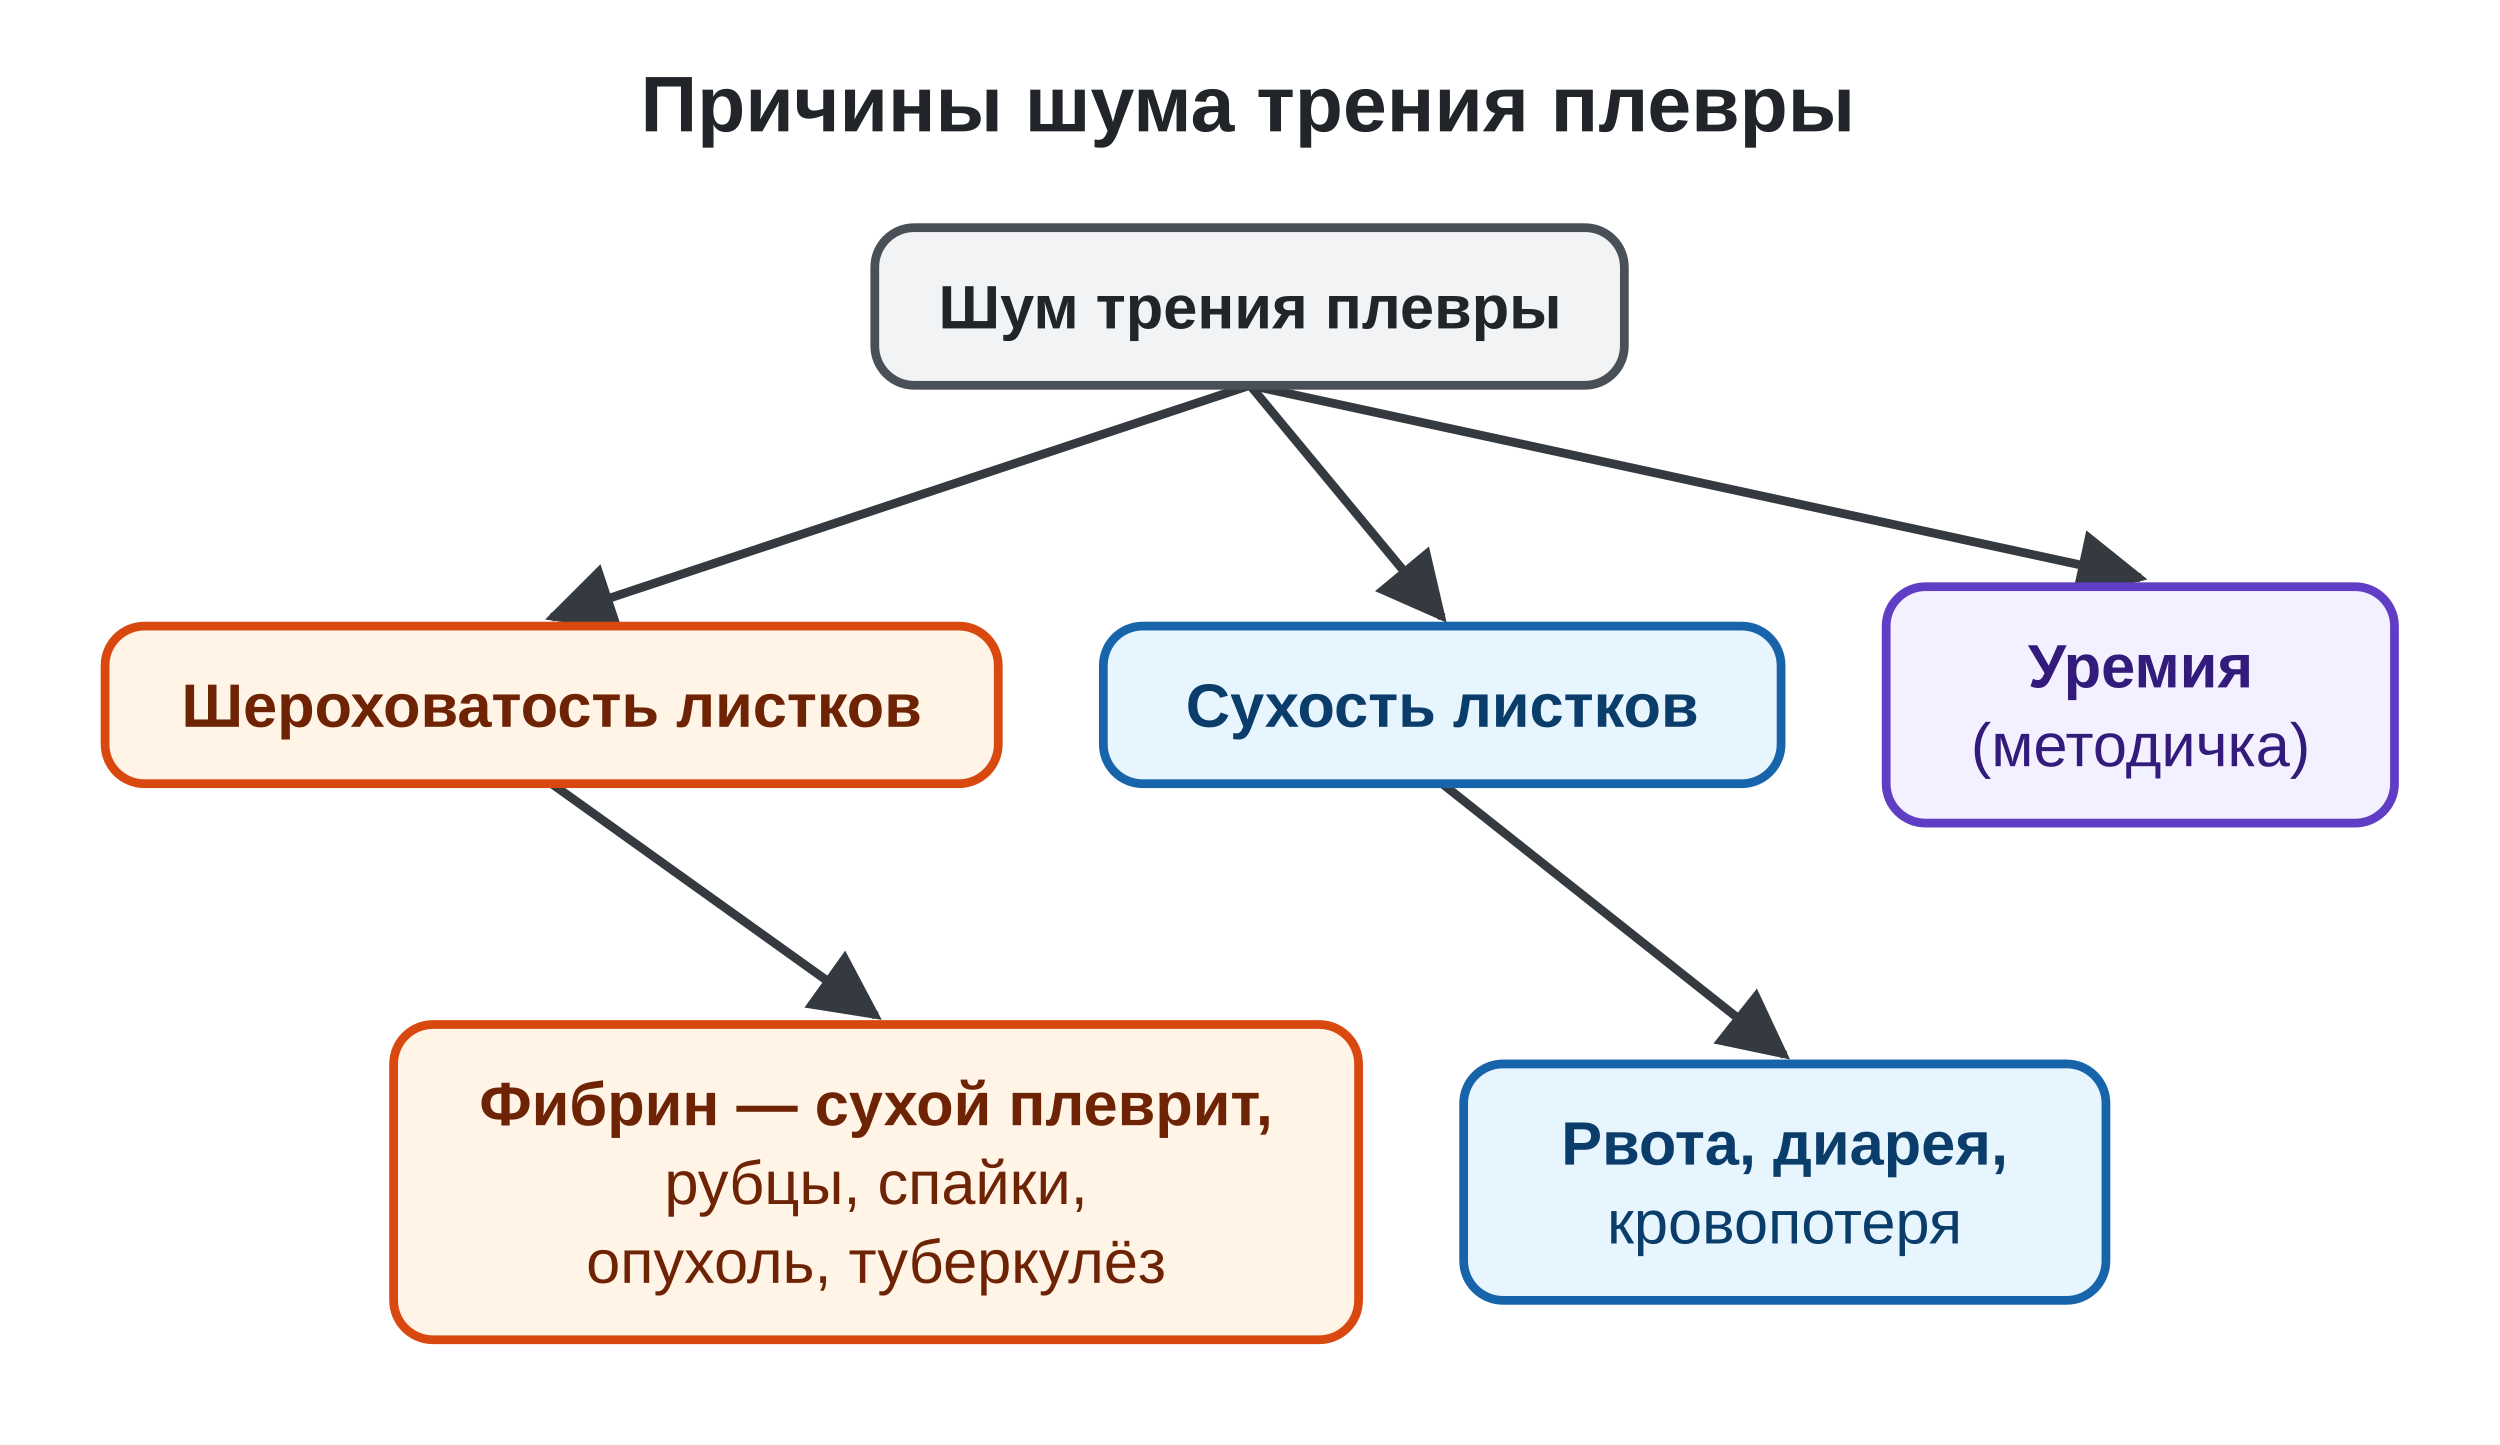
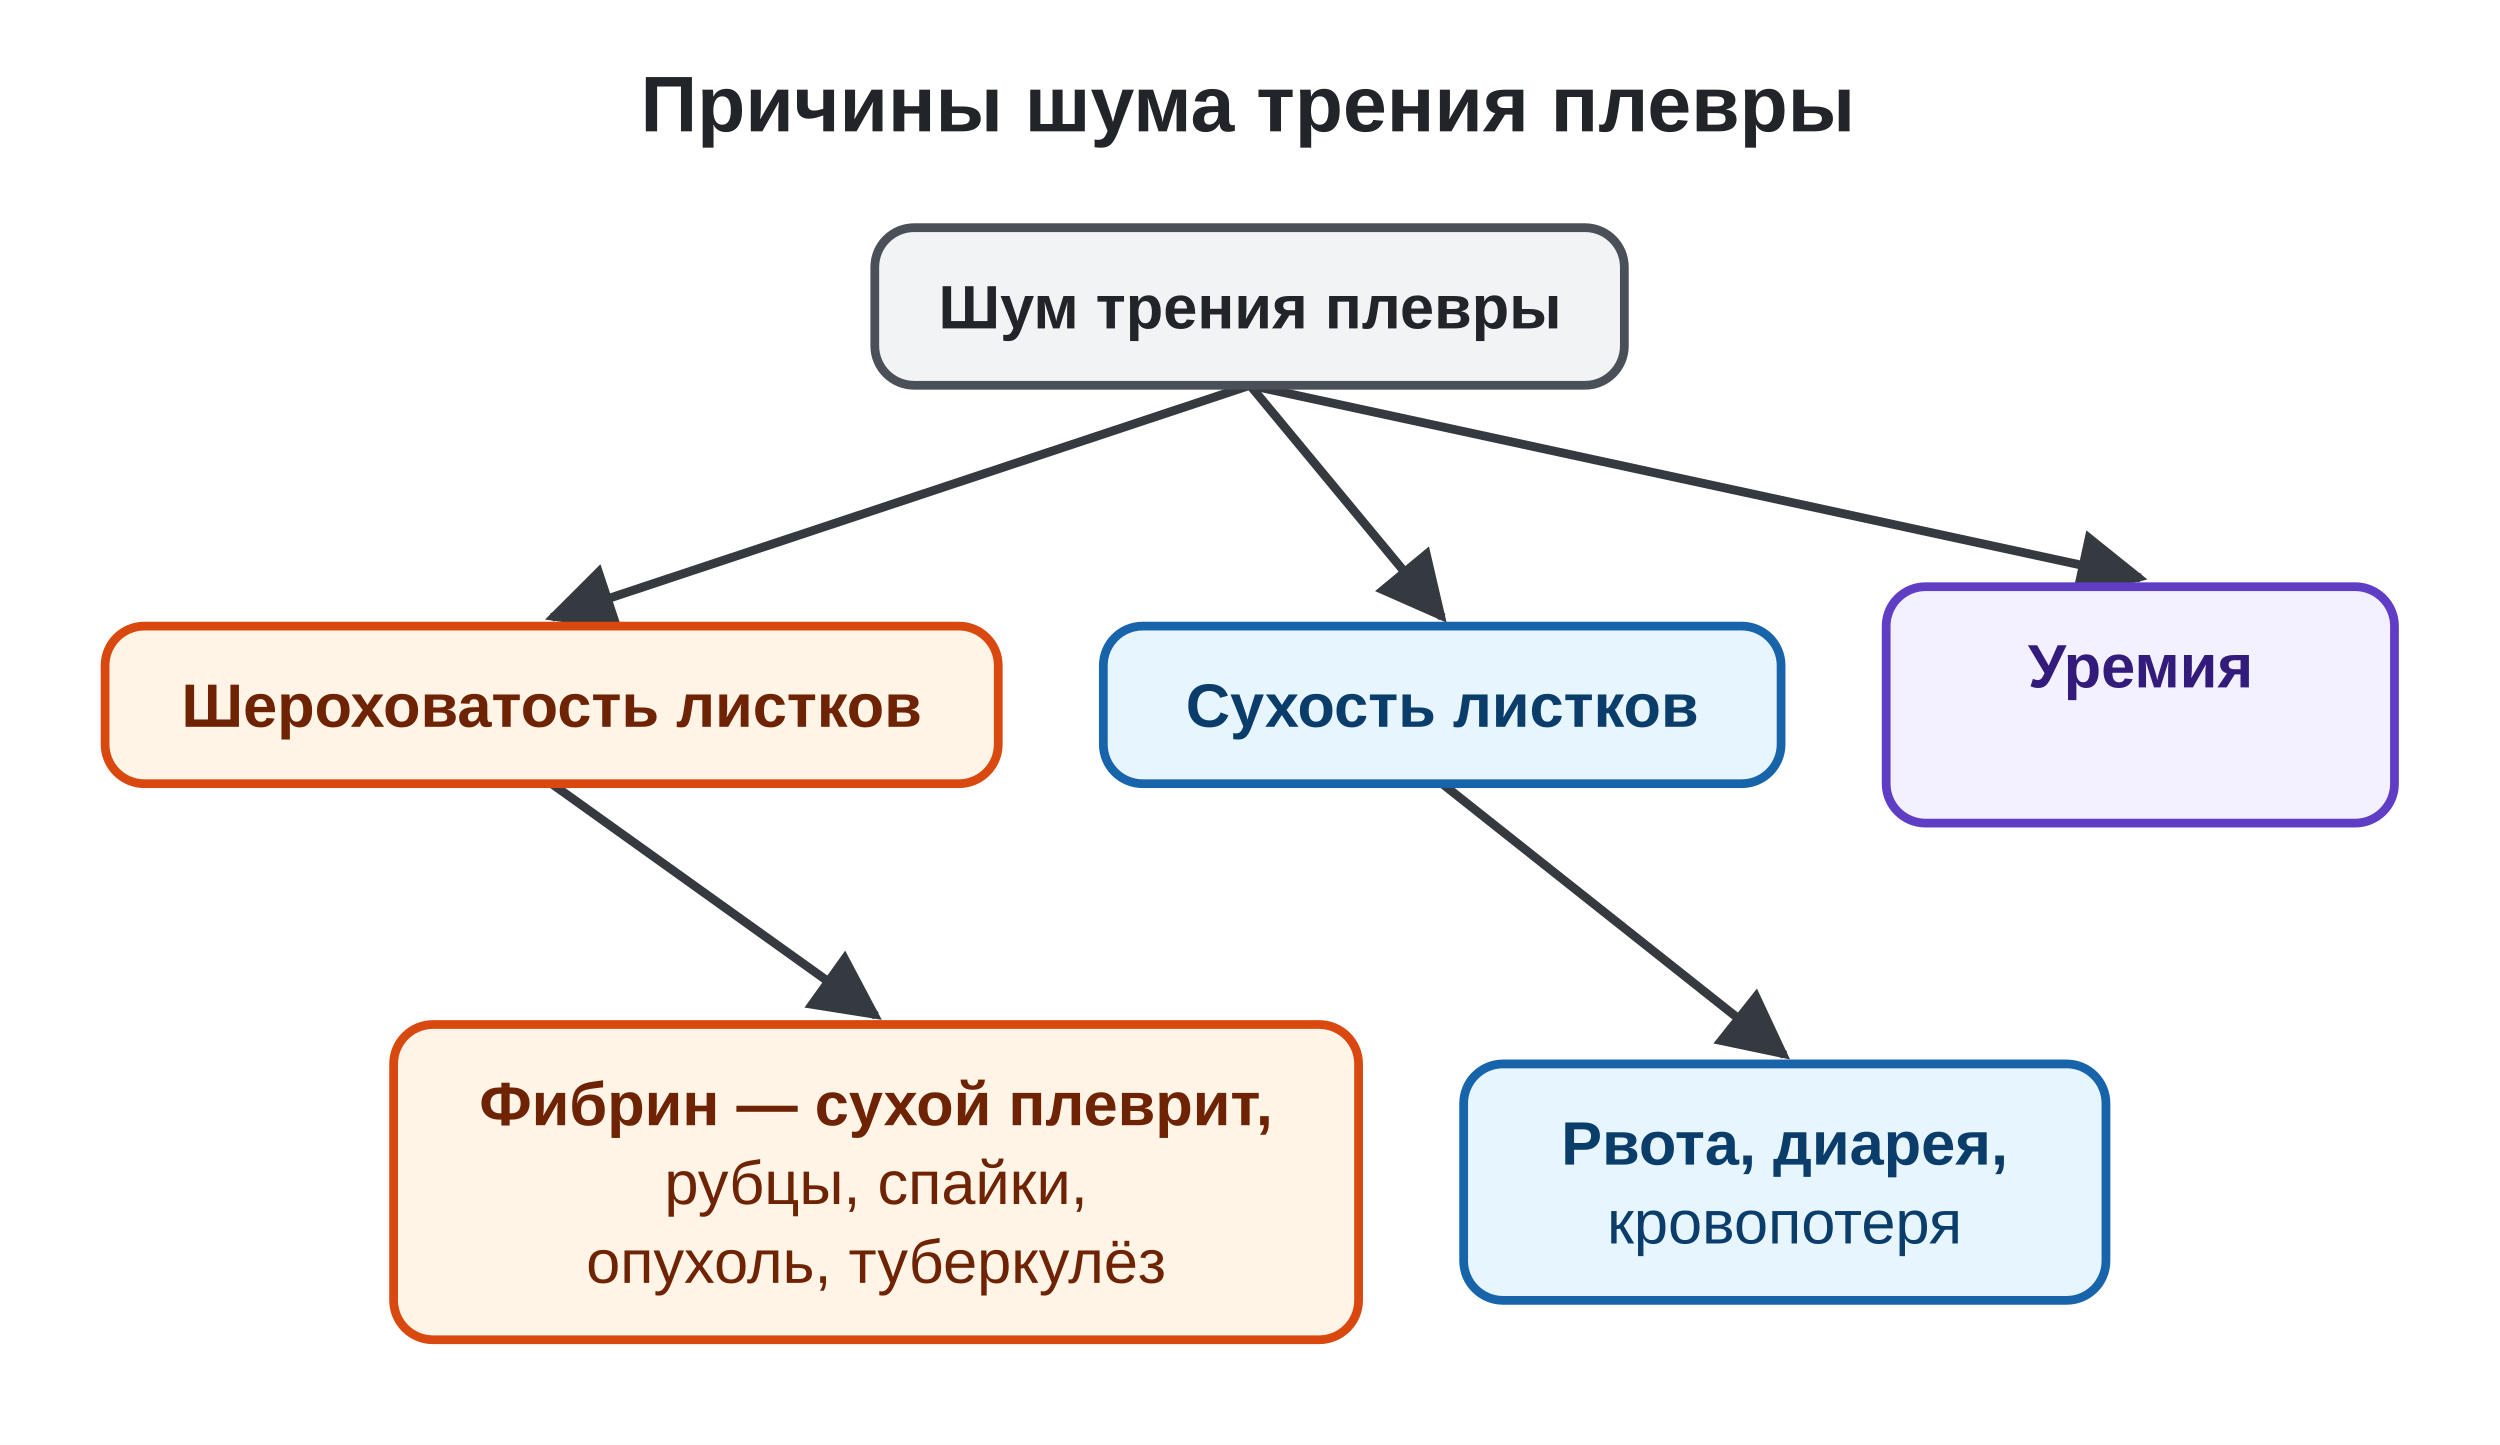
<svg xmlns="http://www.w3.org/2000/svg" viewBox="0 0 571 330" font-family="Arial, Helvetica, sans-serif">
  <rect width="571" height="330" fill="#ffffff" />
  <defs>
    <marker id="ar" viewBox="0 0 10 10" refX="9" refY="5" markerWidth="8" markerHeight="8" orient="auto-start-reverse">
      <path d="M0,0 L10,5 L0,10 z" fill="#343a40" />
    </marker>
  </defs>
  <text x="285" y="30" text-anchor="middle" font-size="18" font-weight="bold" fill="#212529">Причины шума трения плевры</text>
  <line x1="285.5" y1="88.0" x2="126.0" y2="141.0" stroke="#343a40" stroke-width="2" marker-end="url(#ar)" />
  <line x1="285.5" y1="88.0" x2="329.4" y2="141.0" stroke="#343a40" stroke-width="2" marker-end="url(#ar)" />
  <line x1="285.5" y1="88.0" x2="488.9" y2="132.0" stroke="#343a40" stroke-width="2" marker-end="url(#ar)" />
  <line x1="126.0" y1="179.0" x2="200.1" y2="232.0" stroke="#343a40" stroke-width="2" marker-end="url(#ar)" />
  <line x1="329.4" y1="179.0" x2="407.6" y2="241.0" stroke="#343a40" stroke-width="2" marker-end="url(#ar)" />
  <rect x="199.8" y="52.0" width="171.2" height="36.0" rx="9" fill="#f1f3f5" stroke="#495057" stroke-width="2" />
  <text x="285.5" y="75.0" text-anchor="middle" font-size="14" font-weight="bold" fill="#212529">Шум трения плевры</text>
  <rect x="24.0" y="143.0" width="204.0" height="36.0" rx="9" fill="#fff4e6" stroke="#d9480f" stroke-width="2" />
  <text x="126.0" y="166.0" text-anchor="middle" font-size="14" font-weight="bold" fill="#6e2305">Шероховатость листков</text>
  <rect x="252.0" y="143.0" width="154.8" height="36.0" rx="9" fill="#e7f5ff" stroke="#1864ab" stroke-width="2" />
  <text x="329.4" y="166.0" text-anchor="middle" font-size="14" font-weight="bold" fill="#0b3d6b">Сухость листков</text>
  <rect x="430.8" y="134.0" width="116.1" height="54.0" rx="9" fill="#f3f0ff" stroke="#5f3dc4" stroke-width="2" />
  <text x="488.9" y="157.0" text-anchor="middle" font-size="14" font-weight="bold" fill="#321b7a">Уремия</text>
-   <text x="488.9" y="175.0" text-anchor="middle" font-size="14" font-weight="normal" fill="#321b7a">(методичка)</text>
  <rect x="89.9" y="234.0" width="220.4" height="72.0" rx="9" fill="#fff4e6" stroke="#d9480f" stroke-width="2" />
  <text x="200.1" y="257.0" text-anchor="middle" font-size="14" font-weight="bold" fill="#6e2305">Фибрин — сухой плеврит,</text>
  <text x="200.1" y="275.0" text-anchor="middle" font-size="14" font-weight="normal" fill="#6e2305">рубцы, спайки,</text>
  <text x="200.1" y="293.0" text-anchor="middle" font-size="14" font-weight="normal" fill="#6e2305">опухоль, туберкулёз</text>
  <rect x="334.3" y="243.0" width="146.7" height="54.0" rx="9" fill="#e7f5ff" stroke="#1864ab" stroke-width="2" />
  <text x="407.6" y="266.0" text-anchor="middle" font-size="14" font-weight="bold" fill="#0b3d6b">Рвота, диарея,</text>
  <text x="407.6" y="284.0" text-anchor="middle" font-size="14" font-weight="normal" fill="#0b3d6b">кровопотеря</text>
</svg>
